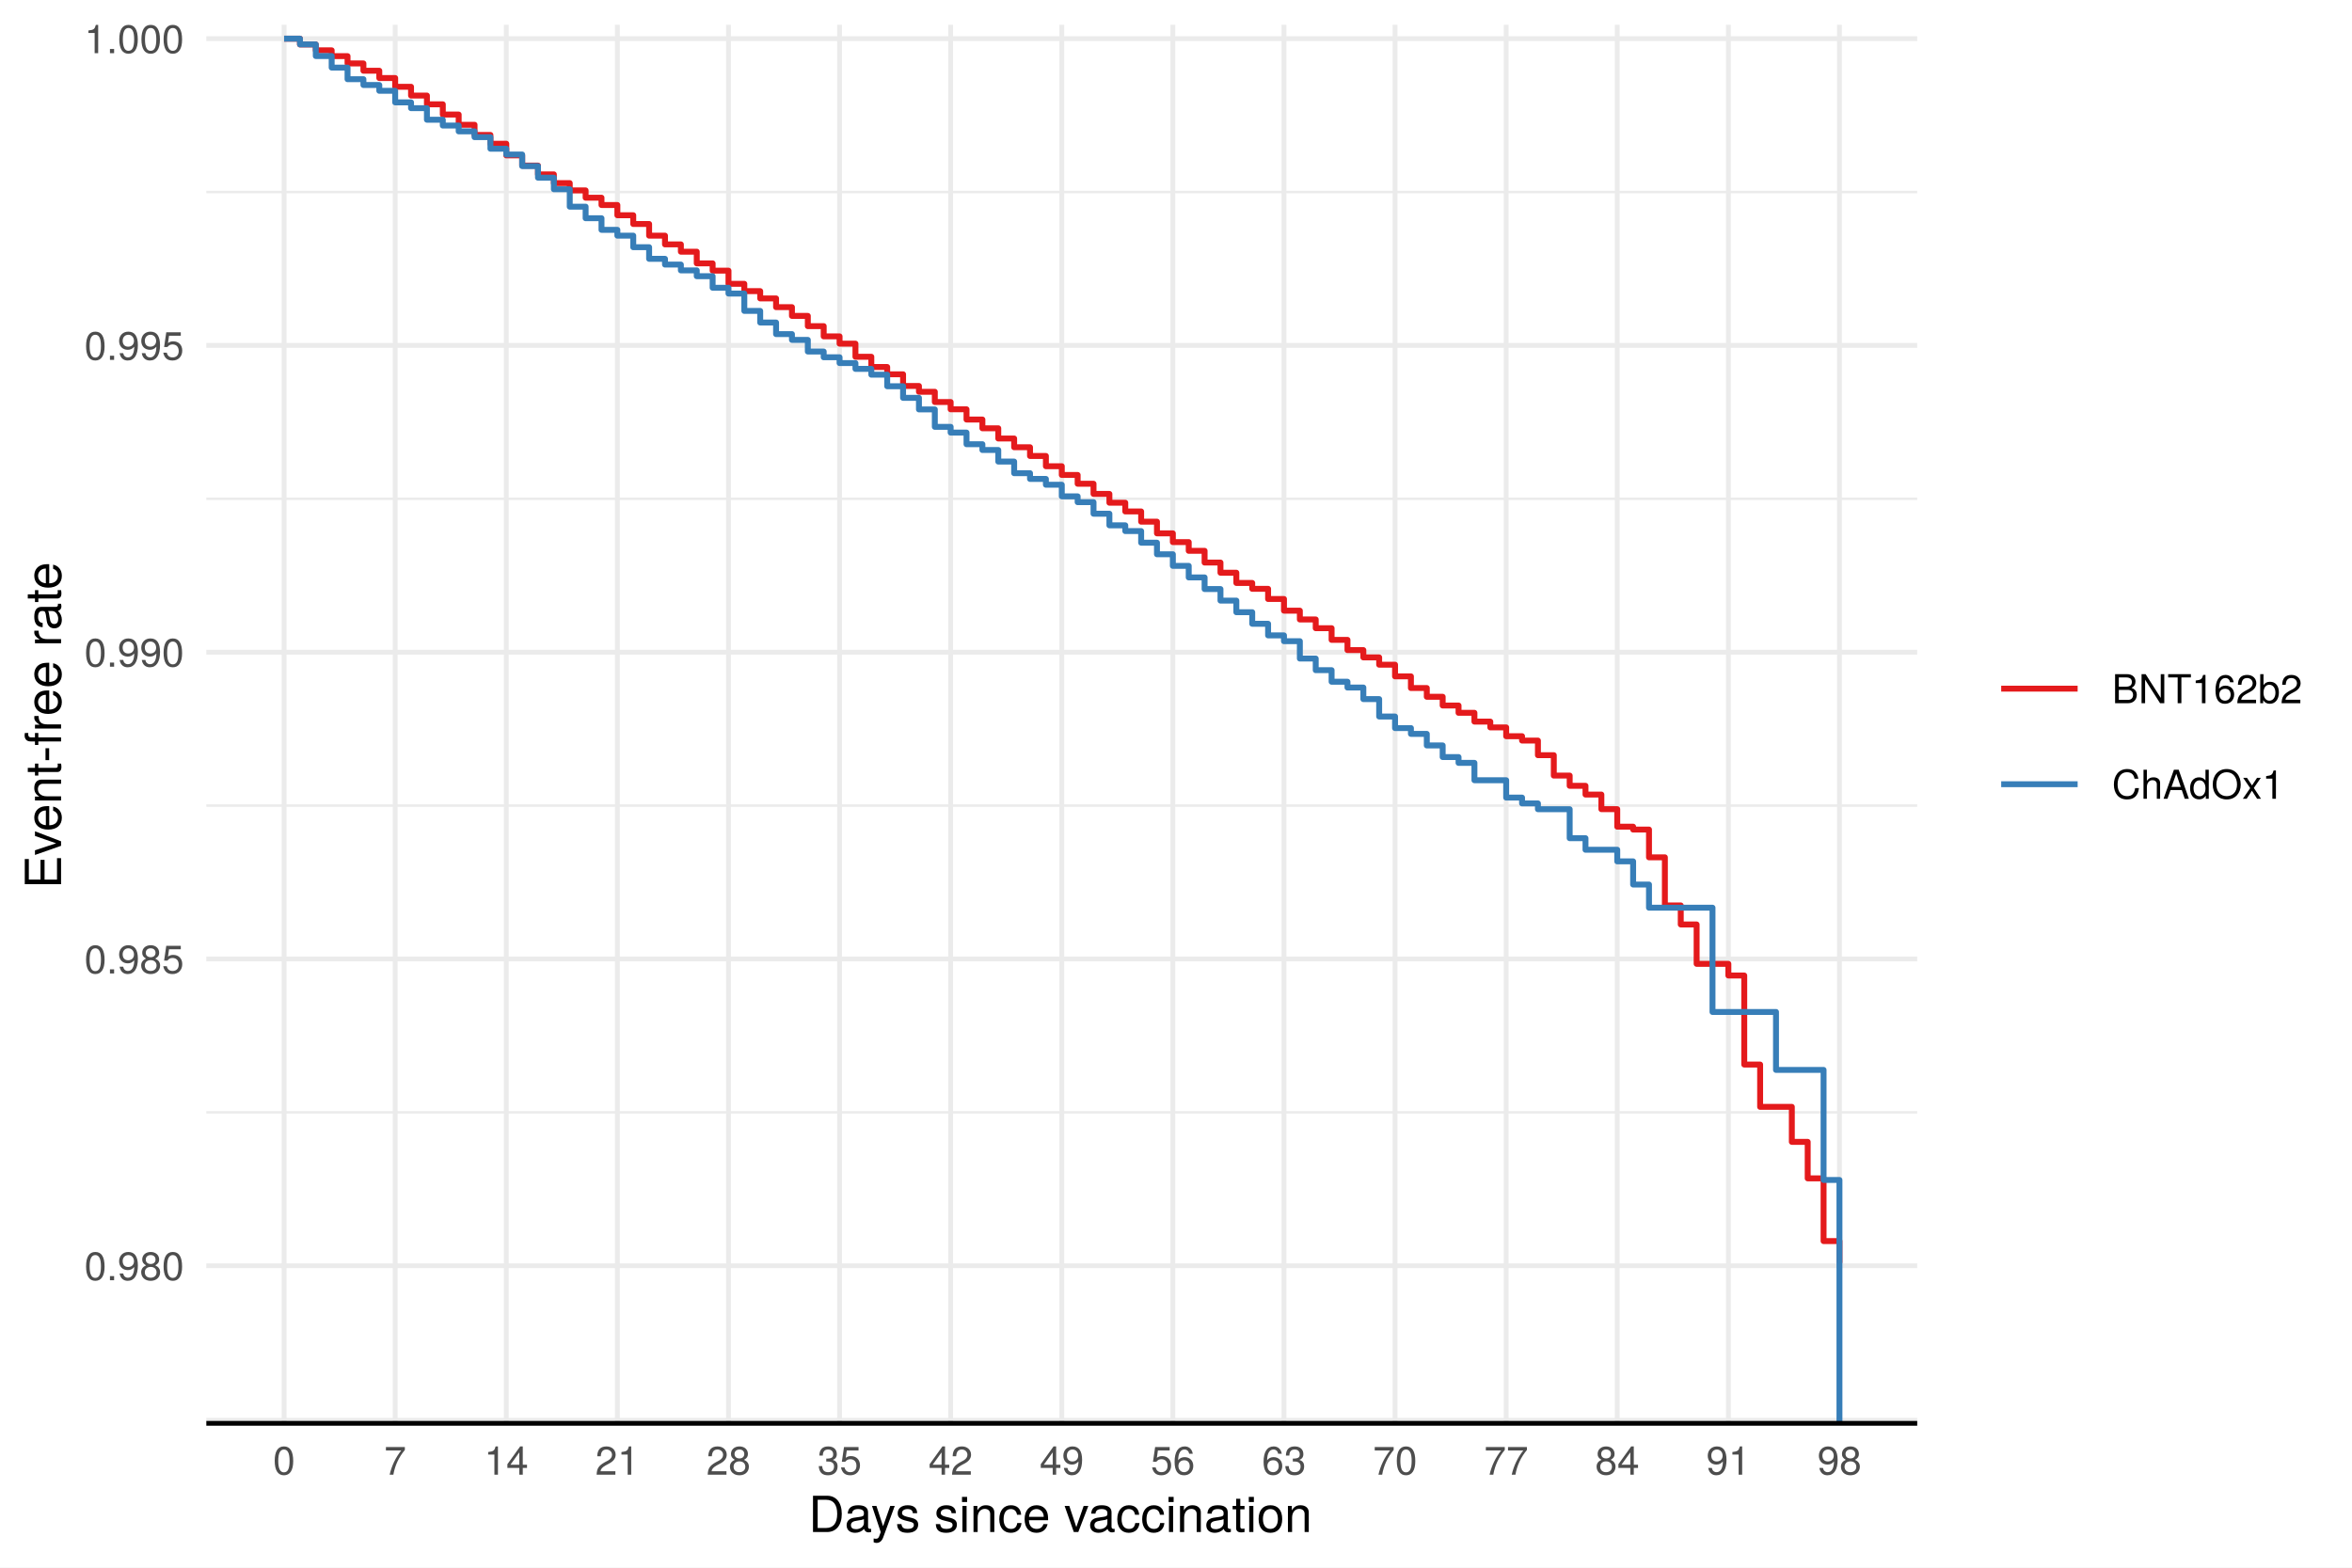
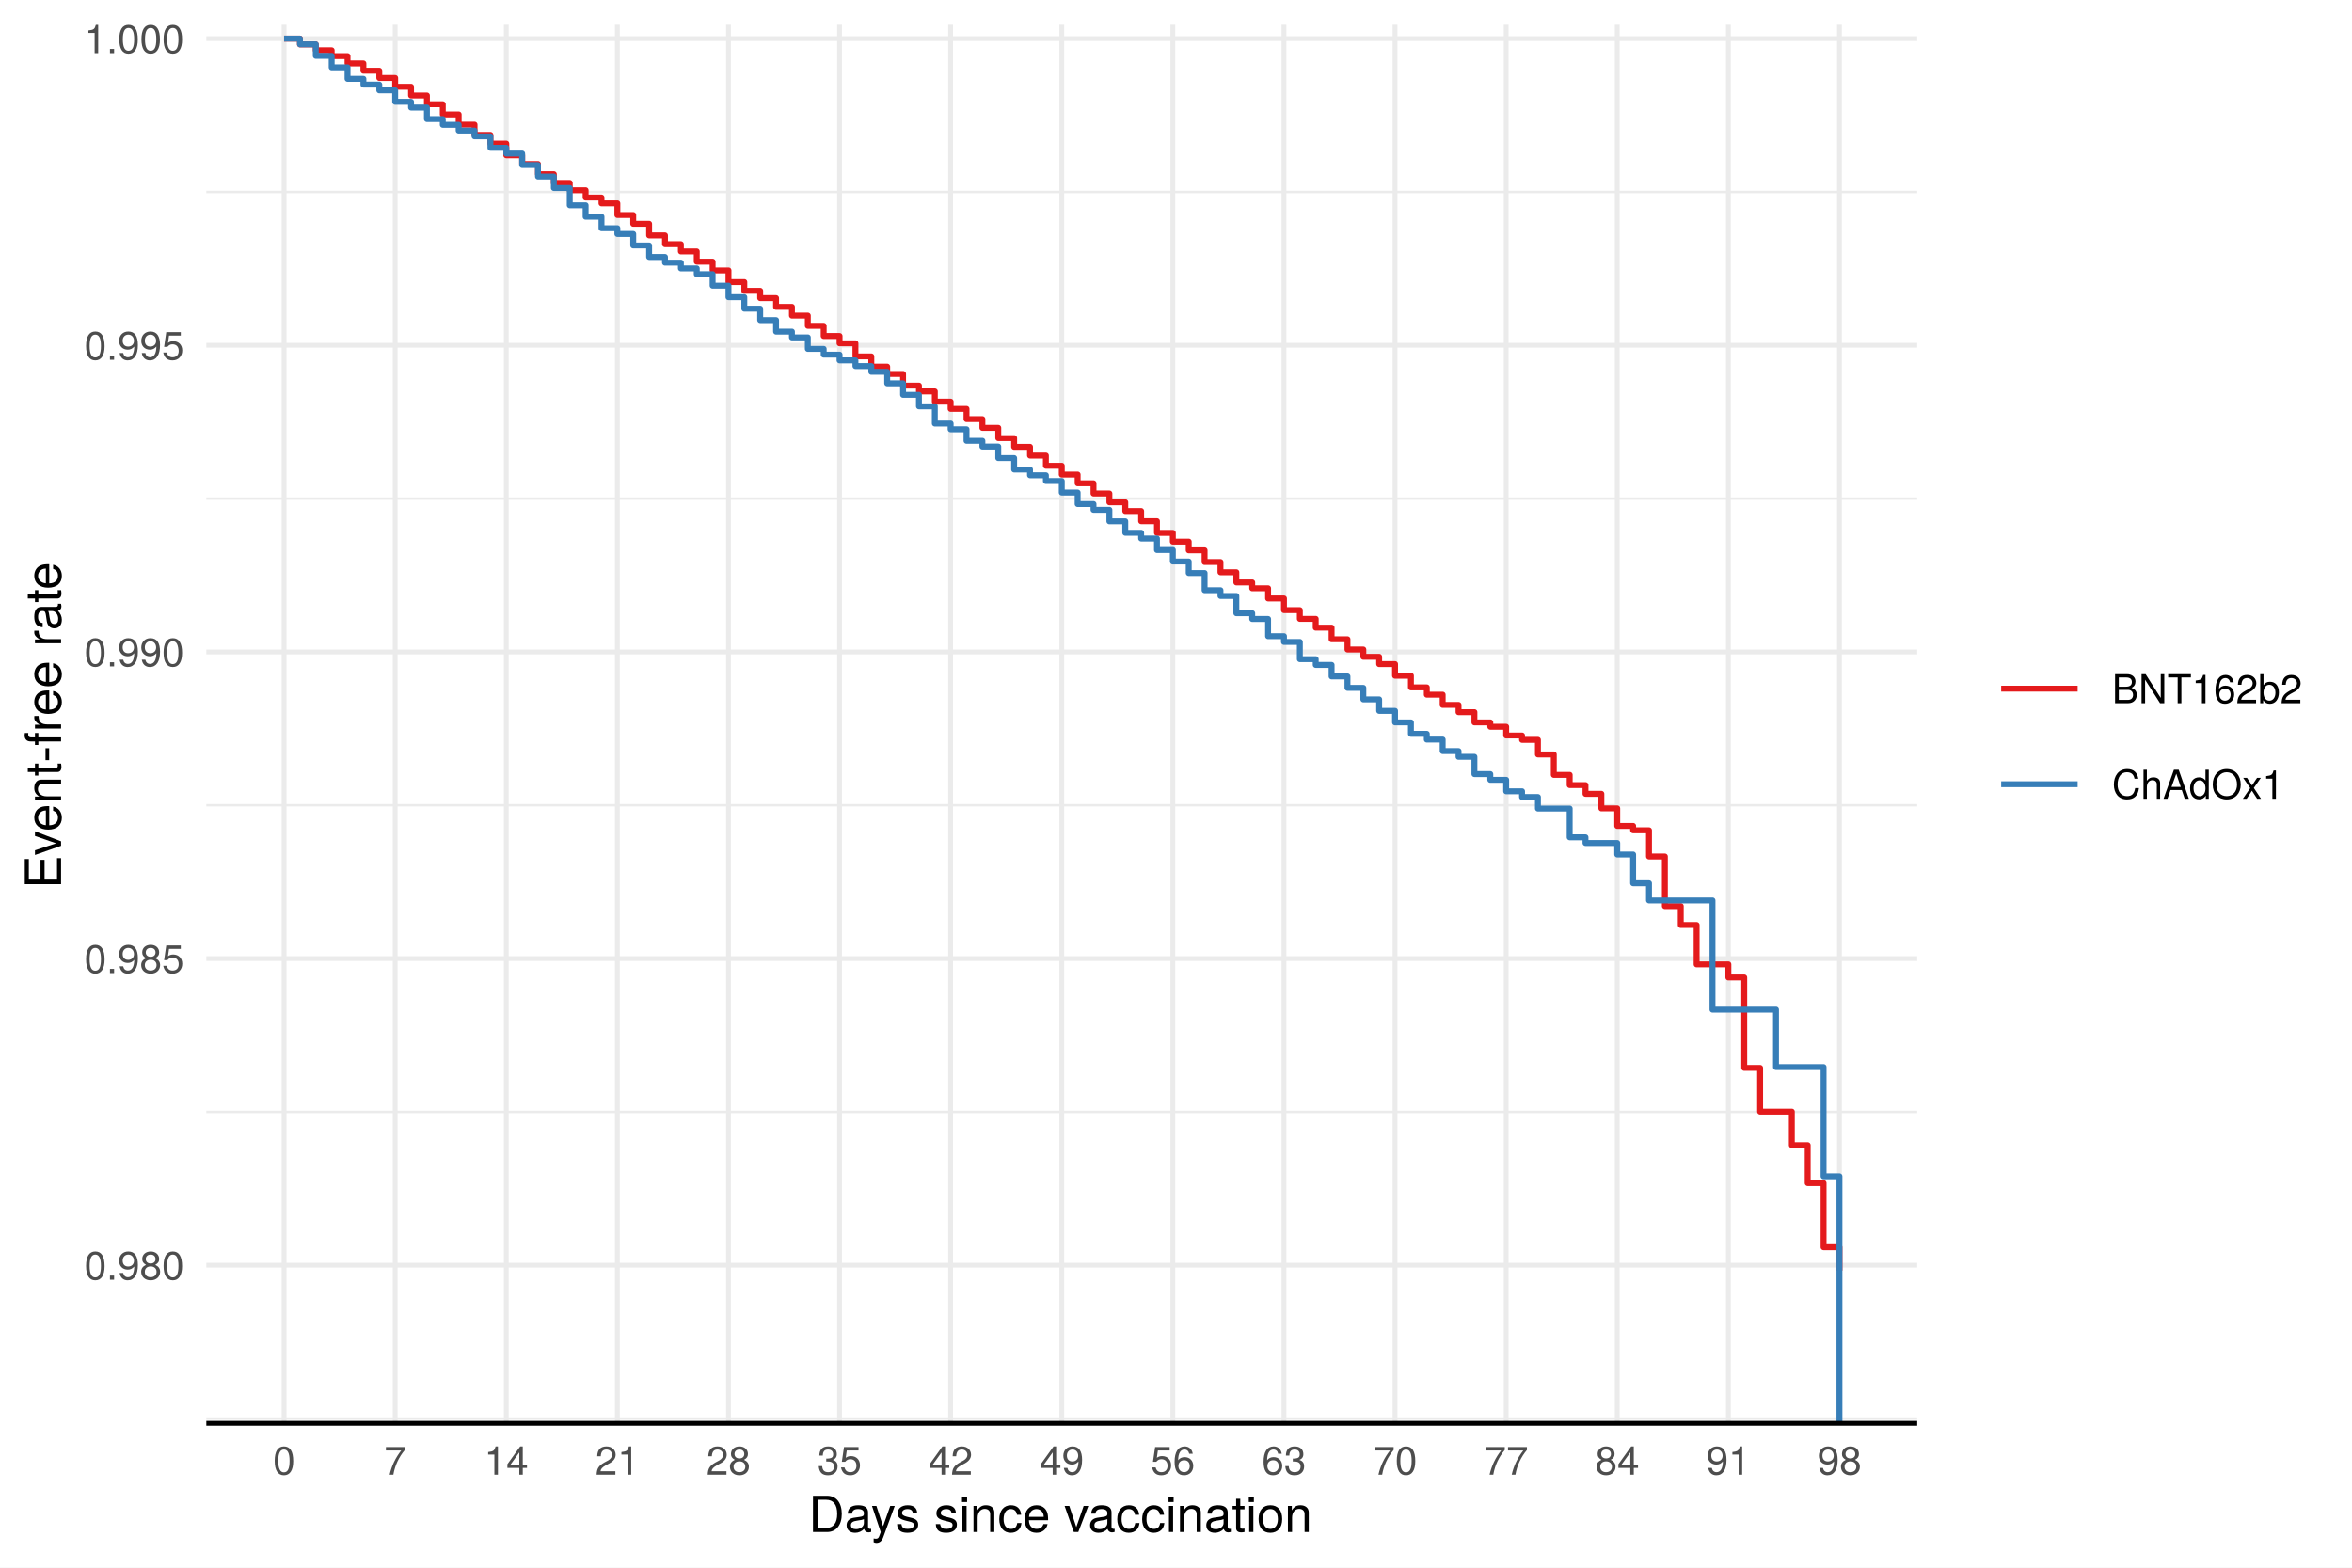
<svg xmlns="http://www.w3.org/2000/svg" viewBox="0 0 425.20 283.46">
  <defs>
    <style type="text/css">
    line, polyline, polygon, path, rect, circle {
      fill: none;
      stroke: #000000;
      stroke-linecap: round;
      stroke-linejoin: round;
      stroke-miterlimit: 10.00;
    }
  </style>
  </defs>
  <rect width="100%" height="100%" style="stroke: none; fill: #FFFFFF;" />
  <defs>
    <clipPath id="cpMzcuMzB8MzQ2LjYwfDI1Ny4zNnw0LjQ4">
      <rect x="37.30" y="4.48" width="309.30" height="252.88" />
    </clipPath>
  </defs>
-   <polyline points="37.30,256.60 346.60,256.60 " style="stroke-width: 0.44; stroke: #EBEBEB; stroke-linecap: butt;" clip-path="url(#cpMzcuMzB8MzQ2LjYwfDI1Ny4zNnw0LjQ4)" />
-   <polyline points="37.30,201.13 346.60,201.13 " style="stroke-width: 0.44; stroke: #EBEBEB; stroke-linecap: butt;" clip-path="url(#cpMzcuMzB8MzQ2LjYwfDI1Ny4zNnw0LjQ4)" />
-   <polyline points="37.30,145.66 346.60,145.66 " style="stroke-width: 0.44; stroke: #EBEBEB; stroke-linecap: butt;" clip-path="url(#cpMzcuMzB8MzQ2LjYwfDI1Ny4zNnw0LjQ4)" />
-   <polyline points="37.30,90.19 346.60,90.19 " style="stroke-width: 0.44; stroke: #EBEBEB; stroke-linecap: butt;" clip-path="url(#cpMzcuMzB8MzQ2LjYwfDI1Ny4zNnw0LjQ4)" />
-   <polyline points="37.30,34.72 346.60,34.72 " style="stroke-width: 0.44; stroke: #EBEBEB; stroke-linecap: butt;" clip-path="url(#cpMzcuMzB8MzQ2LjYwfDI1Ny4zNnw0LjQ4)" />
-   <polyline points="37.30,228.87 346.60,228.87 " style="stroke-width: 0.87; stroke: #EBEBEB; stroke-linecap: butt;" clip-path="url(#cpMzcuMzB8MzQ2LjYwfDI1Ny4zNnw0LjQ4)" />
-   <polyline points="37.30,173.40 346.60,173.40 " style="stroke-width: 0.87; stroke: #EBEBEB; stroke-linecap: butt;" clip-path="url(#cpMzcuMzB8MzQ2LjYwfDI1Ny4zNnw0LjQ4)" />
-   <polyline points="37.30,117.93 346.60,117.93 " style="stroke-width: 0.87; stroke: #EBEBEB; stroke-linecap: butt;" clip-path="url(#cpMzcuMzB8MzQ2LjYwfDI1Ny4zNnw0LjQ4)" />
-   <polyline points="37.30,62.46 346.60,62.46 " style="stroke-width: 0.87; stroke: #EBEBEB; stroke-linecap: butt;" clip-path="url(#cpMzcuMzB8MzQ2LjYwfDI1Ny4zNnw0LjQ4)" />
+   <polyline points="37.30,256.50 346.60,256.50 " style="stroke-width: 0.44; stroke: #EBEBEB; stroke-linecap: butt;" clip-path="url(#cpMzcuMzB8MzQ2LjYwfDI1Ny4zNnw0LjQ4)" />
+   <polyline points="37.30,201.05 346.60,201.05 " style="stroke-width: 0.44; stroke: #EBEBEB; stroke-linecap: butt;" clip-path="url(#cpMzcuMzB8MzQ2LjYwfDI1Ny4zNnw0LjQ4)" />
+   <polyline points="37.30,145.60 346.60,145.60 " style="stroke-width: 0.44; stroke: #EBEBEB; stroke-linecap: butt;" clip-path="url(#cpMzcuMzB8MzQ2LjYwfDI1Ny4zNnw0LjQ4)" />
+   <polyline points="37.30,90.16 346.60,90.16 " style="stroke-width: 0.44; stroke: #EBEBEB; stroke-linecap: butt;" clip-path="url(#cpMzcuMzB8MzQ2LjYwfDI1Ny4zNnw0LjQ4)" />
+   <polyline points="37.30,34.71 346.60,34.71 " style="stroke-width: 0.44; stroke: #EBEBEB; stroke-linecap: butt;" clip-path="url(#cpMzcuMzB8MzQ2LjYwfDI1Ny4zNnw0LjQ4)" />
+   <polyline points="37.30,228.77 346.60,228.77 " style="stroke-width: 0.87; stroke: #EBEBEB; stroke-linecap: butt;" clip-path="url(#cpMzcuMzB8MzQ2LjYwfDI1Ny4zNnw0LjQ4)" />
+   <polyline points="37.30,173.33 346.60,173.33 " style="stroke-width: 0.87; stroke: #EBEBEB; stroke-linecap: butt;" clip-path="url(#cpMzcuMzB8MzQ2LjYwfDI1Ny4zNnw0LjQ4)" />
+   <polyline points="37.30,117.88 346.60,117.88 " style="stroke-width: 0.87; stroke: #EBEBEB; stroke-linecap: butt;" clip-path="url(#cpMzcuMzB8MzQ2LjYwfDI1Ny4zNnw0LjQ4)" />
+   <polyline points="37.30,62.43 346.60,62.43 " style="stroke-width: 0.87; stroke: #EBEBEB; stroke-linecap: butt;" clip-path="url(#cpMzcuMzB8MzQ2LjYwfDI1Ny4zNnw0LjQ4)" />
  <polyline points="37.30,6.99 346.60,6.99 " style="stroke-width: 0.87; stroke: #EBEBEB; stroke-linecap: butt;" clip-path="url(#cpMzcuMzB8MzQ2LjYwfDI1Ny4zNnw0LjQ4)" />
  <polyline points="51.36,257.36 51.36,4.48 " style="stroke-width: 0.87; stroke: #EBEBEB; stroke-linecap: butt;" clip-path="url(#cpMzcuMzB8MzQ2LjYwfDI1Ny4zNnw0LjQ4)" />
  <polyline points="71.44,257.36 71.44,4.48 " style="stroke-width: 0.87; stroke: #EBEBEB; stroke-linecap: butt;" clip-path="url(#cpMzcuMzB8MzQ2LjYwfDI1Ny4zNnw0LjQ4)" />
  <polyline points="91.53,257.36 91.53,4.48 " style="stroke-width: 0.87; stroke: #EBEBEB; stroke-linecap: butt;" clip-path="url(#cpMzcuMzB8MzQ2LjYwfDI1Ny4zNnw0LjQ4)" />
  <polyline points="111.61,257.36 111.61,4.48 " style="stroke-width: 0.87; stroke: #EBEBEB; stroke-linecap: butt;" clip-path="url(#cpMzcuMzB8MzQ2LjYwfDI1Ny4zNnw0LjQ4)" />
  <polyline points="131.70,257.36 131.70,4.48 " style="stroke-width: 0.87; stroke: #EBEBEB; stroke-linecap: butt;" clip-path="url(#cpMzcuMzB8MzQ2LjYwfDI1Ny4zNnw0LjQ4)" />
  <polyline points="151.78,257.36 151.78,4.48 " style="stroke-width: 0.87; stroke: #EBEBEB; stroke-linecap: butt;" clip-path="url(#cpMzcuMzB8MzQ2LjYwfDI1Ny4zNnw0LjQ4)" />
  <polyline points="171.86,257.36 171.86,4.48 " style="stroke-width: 0.87; stroke: #EBEBEB; stroke-linecap: butt;" clip-path="url(#cpMzcuMzB8MzQ2LjYwfDI1Ny4zNnw0LjQ4)" />
  <polyline points="191.95,257.36 191.95,4.48 " style="stroke-width: 0.87; stroke: #EBEBEB; stroke-linecap: butt;" clip-path="url(#cpMzcuMzB8MzQ2LjYwfDI1Ny4zNnw0LjQ4)" />
  <polyline points="212.03,257.36 212.03,4.48 " style="stroke-width: 0.87; stroke: #EBEBEB; stroke-linecap: butt;" clip-path="url(#cpMzcuMzB8MzQ2LjYwfDI1Ny4zNnw0LjQ4)" />
  <polyline points="232.12,257.36 232.12,4.48 " style="stroke-width: 0.87; stroke: #EBEBEB; stroke-linecap: butt;" clip-path="url(#cpMzcuMzB8MzQ2LjYwfDI1Ny4zNnw0LjQ4)" />
  <polyline points="252.20,257.36 252.20,4.48 " style="stroke-width: 0.87; stroke: #EBEBEB; stroke-linecap: butt;" clip-path="url(#cpMzcuMzB8MzQ2LjYwfDI1Ny4zNnw0LjQ4)" />
  <polyline points="272.29,257.36 272.29,4.48 " style="stroke-width: 0.87; stroke: #EBEBEB; stroke-linecap: butt;" clip-path="url(#cpMzcuMzB8MzQ2LjYwfDI1Ny4zNnw0LjQ4)" />
  <polyline points="292.37,257.36 292.37,4.48 " style="stroke-width: 0.87; stroke: #EBEBEB; stroke-linecap: butt;" clip-path="url(#cpMzcuMzB8MzQ2LjYwfDI1Ny4zNnw0LjQ4)" />
  <polyline points="312.46,257.36 312.46,4.48 " style="stroke-width: 0.87; stroke: #EBEBEB; stroke-linecap: butt;" clip-path="url(#cpMzcuMzB8MzQ2LjYwfDI1Ny4zNnw0LjQ4)" />
  <polyline points="332.54,257.36 332.54,4.48 " style="stroke-width: 0.87; stroke: #EBEBEB; stroke-linecap: butt;" clip-path="url(#cpMzcuMzB8MzQ2LjYwfDI1Ny4zNnw0LjQ4)" />
-   <polyline points="51.36,6.99 54.23,6.99 54.23,8.04 57.09,8.04 57.09,9.10 59.96,9.10 59.96,10.15 62.83,10.15 62.83,11.47 65.70,11.47 65.70,12.79 68.57,12.79 68.57,14.11 71.44,14.11 71.44,15.69 74.31,15.69 74.31,17.28 77.18,17.28 77.18,18.86 80.05,18.86 80.05,20.71 82.92,20.71 82.92,22.56 85.79,22.56 85.79,24.40 88.66,24.40 88.66,25.99 91.53,25.99 91.53,28.10 94.40,28.10 94.40,29.94 97.26,29.94 97.26,31.53 100.13,31.53 100.13,33.11 103.00,33.11 103.00,34.43 105.87,34.43 105.87,35.75 108.74,35.75 108.74,37.07 111.61,37.07 111.61,38.92 114.48,38.92 114.48,40.50 117.35,40.50 117.35,42.61 120.22,42.61 120.22,44.19 123.09,44.19 123.09,45.51 125.96,45.51 125.96,47.62 128.83,47.62 128.83,48.94 131.70,48.94 131.70,51.32 134.56,51.32 134.56,52.64 137.43,52.64 137.43,53.96 140.30,53.96 140.30,55.54 143.17,55.54 143.17,57.12 146.04,57.12 146.04,58.97 148.91,58.97 148.91,60.82 151.78,60.82 151.78,62.14 154.65,62.14 154.65,64.51 157.52,64.51 157.52,66.36 160.39,66.36 160.39,67.68 163.26,67.68 163.26,69.79 166.13,69.79 166.13,70.84 169.00,70.84 169.00,72.69 171.86,72.69 171.86,74.01 174.73,74.01 174.73,75.86 177.60,75.86 177.60,77.44 180.47,77.44 180.47,79.29 183.34,79.29 183.34,80.87 186.21,80.87 186.21,82.45 189.08,82.45 189.08,84.30 191.95,84.30 191.95,85.88 194.82,85.88 194.82,87.47 197.69,87.47 197.69,89.31 200.56,89.31 200.56,90.90 203.43,90.90 203.43,92.48 206.30,92.48 206.30,94.33 209.16,94.33 209.16,96.44 212.03,96.44 212.03,98.02 214.90,98.02 214.90,99.60 217.77,99.60 217.77,101.72 220.64,101.72 220.64,103.56 223.51,103.56 223.51,105.41 226.38,105.41 226.38,106.47 229.25,106.47 229.25,108.31 232.12,108.31 232.12,110.42 234.99,110.42 234.99,112.01 237.86,112.01 237.86,113.59 240.73,113.59 240.73,115.70 243.60,115.70 243.60,117.55 246.47,117.55 246.47,118.87 249.33,118.87 249.33,120.19 252.20,120.19 252.20,122.30 255.07,122.30 255.07,124.41 257.94,124.41 257.94,125.99 260.81,125.99 260.81,127.57 263.68,127.57 263.68,128.89 266.55,128.89 266.55,130.48 269.42,130.48 269.42,131.53 272.29,131.53 272.29,133.12 275.16,133.12 275.16,133.91 278.03,133.91 278.03,136.55 280.90,136.55 280.90,140.24 283.77,140.24 283.77,142.09 286.63,142.09 286.63,143.67 289.50,143.67 289.50,146.31 292.37,146.31 292.37,149.48 295.24,149.48 295.24,150.00 298.11,150.00 298.11,155.02 300.98,155.02 300.98,163.72 303.85,163.72 303.85,167.16 306.72,167.16 306.72,174.28 309.59,174.28 309.59,174.28 312.46,174.28 312.46,176.39 315.33,176.39 315.33,192.49 318.20,192.49 318.20,200.14 321.07,200.14 321.07,200.14 323.93,200.14 323.93,206.47 326.80,206.47 326.80,213.07 329.67,213.07 329.67,224.41 332.54,224.41 332.54,228.37 " style="stroke-width: 1.07; stroke: #E41A1C; stroke-linecap: butt;" clip-path="url(#cpMzcuMzB8MzQ2LjYwfDI1Ny4zNnw0LjQ4)" />
-   <polyline points="51.36,6.99 54.23,6.99 54.23,8.03 57.09,8.03 57.09,10.13 59.96,10.13 59.96,12.22 62.83,12.22 62.83,14.32 65.70,14.32 65.70,15.37 68.57,15.37 68.57,16.42 71.44,16.42 71.44,18.51 74.31,18.51 74.31,19.56 77.18,19.56 77.18,21.65 80.05,21.65 80.05,22.70 82.92,22.70 82.92,23.75 85.79,23.75 85.79,24.80 88.66,24.80 88.66,26.89 91.53,26.89 91.53,27.94 94.40,27.94 94.40,30.03 97.26,30.03 97.26,32.13 100.13,32.13 100.13,34.22 103.00,34.22 103.00,37.37 105.87,37.37 105.87,39.46 108.74,39.46 108.74,41.56 111.61,41.56 111.61,42.61 114.48,42.61 114.48,44.70 117.35,44.70 117.35,46.80 120.22,46.80 120.22,47.84 123.09,47.84 123.09,48.89 125.96,48.89 125.96,49.94 128.83,49.94 128.83,52.03 131.70,52.03 131.70,53.08 134.56,53.08 134.56,56.22 137.43,56.22 137.43,58.32 140.30,58.32 140.30,60.41 143.17,60.41 143.17,61.46 146.04,61.46 146.04,63.56 148.91,63.56 148.91,64.60 151.78,64.60 151.78,65.65 154.65,65.65 154.65,66.70 157.52,66.70 157.52,67.75 160.39,67.75 160.39,69.84 163.26,69.84 163.26,71.94 166.13,71.94 166.13,74.03 169.00,74.03 169.00,77.18 171.86,77.18 171.86,78.22 174.73,78.22 174.73,80.32 177.60,80.32 177.60,81.37 180.47,81.37 180.47,83.46 183.34,83.46 183.34,85.56 186.21,85.56 186.21,86.60 189.08,86.60 189.08,87.65 191.95,87.65 191.95,89.75 194.82,89.75 194.82,90.80 197.69,90.80 197.69,92.89 200.56,92.89 200.56,94.99 203.43,94.99 203.43,96.03 206.30,96.03 206.30,98.13 209.16,98.13 209.16,100.22 212.03,100.22 212.03,102.32 214.90,102.32 214.90,104.41 217.77,104.41 217.77,106.51 220.64,106.51 220.64,108.60 223.51,108.60 223.51,110.70 226.38,110.70 226.38,112.79 229.25,112.79 229.25,114.89 232.12,114.89 232.12,115.94 234.99,115.94 234.99,119.08 237.86,119.08 237.86,121.18 240.73,121.18 240.73,123.27 243.60,123.27 243.60,124.32 246.47,124.32 246.47,126.41 249.33,126.41 249.33,129.56 252.20,129.56 252.20,131.65 255.07,131.65 255.07,132.70 257.94,132.70 257.94,134.79 260.81,134.79 260.81,136.89 263.68,136.89 263.68,137.94 266.55,137.94 266.55,141.08 269.42,141.08 269.42,141.08 272.29,141.08 272.29,144.22 275.16,144.22 275.16,145.27 278.03,145.27 278.03,146.32 280.90,146.32 280.90,146.32 283.77,146.32 283.77,151.56 286.63,151.56 286.63,153.65 289.50,153.65 289.50,153.65 292.37,153.65 292.37,155.75 295.24,155.75 295.24,159.94 298.11,159.94 298.11,164.13 300.98,164.13 300.98,164.13 303.85,164.13 303.85,164.13 306.72,164.13 306.72,164.13 309.59,164.13 309.59,182.98 312.46,182.98 312.46,182.98 315.33,182.98 315.33,182.98 318.20,182.98 318.20,182.98 321.07,182.98 321.07,193.46 323.93,193.46 323.93,193.46 326.80,193.46 326.80,193.46 329.67,193.46 329.67,213.36 332.54,213.36 332.54,257.36 " style="stroke-width: 1.07; stroke: #377EB8; stroke-linecap: butt;" clip-path="url(#cpMzcuMzB8MzQ2LjYwfDI1Ny4zNnw0LjQ4)" />
+   <polyline points="51.36,6.99 54.23,6.99 54.23,8.04 57.09,8.04 57.09,9.10 59.96,9.10 59.96,10.15 62.83,10.15 62.83,11.47 65.70,11.47 65.70,12.79 68.57,12.79 68.57,14.10 71.44,14.10 71.44,15.69 74.31,15.69 74.31,17.27 77.18,17.27 77.18,18.85 80.05,18.85 80.05,20.69 82.92,20.69 82.92,22.54 85.79,22.54 85.79,24.39 88.66,24.39 88.66,25.97 91.53,25.97 91.53,28.08 94.40,28.08 94.40,29.66 97.26,29.66 97.26,31.50 100.13,31.50 100.13,33.08 103.00,33.08 103.00,34.40 105.87,34.40 105.87,35.72 108.74,35.72 108.74,36.77 111.61,36.77 111.61,38.88 114.48,38.88 114.48,40.47 117.35,40.47 117.35,42.57 120.22,42.57 120.22,44.16 123.09,44.16 123.09,45.47 125.96,45.47 125.96,47.32 128.83,47.32 128.83,48.90 131.70,48.90 131.70,51.01 134.56,51.01 134.56,52.59 137.43,52.59 137.43,53.91 140.30,53.91 140.30,55.49 143.17,55.49 143.17,57.07 146.04,57.07 146.04,58.92 148.91,58.92 148.91,60.76 151.78,60.76 151.78,62.08 154.65,62.08 154.65,64.45 157.52,64.45 157.52,66.30 160.39,66.30 160.39,67.62 163.26,67.62 163.26,69.73 166.13,69.73 166.13,70.78 169.00,70.78 169.00,72.63 171.86,72.63 171.86,73.94 174.73,73.94 174.73,75.79 177.60,75.79 177.60,77.37 180.47,77.37 180.47,79.22 183.34,79.22 183.34,80.80 186.21,80.80 186.21,82.38 189.08,82.38 189.08,84.22 191.95,84.22 191.95,85.81 194.82,85.81 194.82,87.39 197.69,87.39 197.69,89.23 200.56,89.23 200.56,90.82 203.43,90.82 203.43,92.40 206.30,92.40 206.30,94.24 209.16,94.24 209.16,96.35 212.03,96.35 212.03,97.93 214.90,97.93 214.90,99.51 217.77,99.51 217.77,101.62 220.64,101.62 220.64,103.47 223.51,103.47 223.51,105.31 226.38,105.31 226.38,106.37 229.25,106.37 229.25,108.21 232.12,108.21 232.12,110.32 234.99,110.32 234.99,111.90 237.86,111.90 237.86,113.49 240.73,113.49 240.73,115.59 243.60,115.59 243.60,117.44 246.47,117.44 246.47,118.76 249.33,118.76 249.33,120.08 252.20,120.08 252.20,122.18 255.07,122.18 255.07,124.29 257.94,124.29 257.94,125.61 260.81,125.61 260.81,127.46 263.68,127.46 263.68,128.77 266.55,128.77 266.55,130.62 269.42,130.62 269.42,131.41 272.29,131.41 272.29,132.99 275.16,132.99 275.16,133.78 278.03,133.78 278.03,136.42 280.90,136.42 280.90,140.11 283.77,140.11 283.77,141.96 286.63,141.96 286.63,143.54 289.50,143.54 289.50,146.17 292.37,146.17 292.37,149.34 295.24,149.34 295.24,150.13 298.11,150.13 298.11,154.87 300.98,154.87 300.98,163.84 303.85,163.84 303.85,167.26 306.72,167.26 306.72,174.38 309.59,174.38 309.59,174.38 312.46,174.38 312.46,176.75 315.33,176.75 315.33,193.10 318.20,193.10 318.20,201.00 321.07,201.00 321.07,201.00 323.93,201.00 323.93,207.07 326.80,207.07 326.80,213.92 329.67,213.92 329.67,225.52 332.54,225.52 332.54,229.74 " style="stroke-width: 1.07; stroke: #E41A1C; stroke-linecap: butt;" clip-path="url(#cpMzcuMzB8MzQ2LjYwfDI1Ny4zNnw0LjQ4)" />
+   <polyline points="51.36,6.99 54.23,6.99 54.23,8.03 57.09,8.03 57.09,10.10 59.96,10.10 59.96,12.18 62.83,12.18 62.83,14.26 65.70,14.26 65.70,15.30 68.57,15.30 68.57,16.34 71.44,16.34 71.44,18.41 74.31,18.41 74.31,19.45 77.18,19.45 77.18,21.53 80.05,21.53 80.05,22.57 82.92,22.57 82.92,23.61 85.79,23.61 85.79,24.65 88.66,24.65 88.66,26.73 91.53,26.73 91.53,27.77 94.40,27.77 94.40,29.84 97.26,29.84 97.26,31.92 100.13,31.92 100.13,34.00 103.00,34.00 103.00,37.12 105.87,37.12 105.87,39.19 108.74,39.19 108.74,41.27 111.61,41.27 111.61,42.31 114.48,42.31 114.48,44.39 117.35,44.39 117.35,46.47 120.22,46.47 120.22,47.50 123.09,47.50 123.09,48.54 125.96,48.54 125.96,49.58 128.83,49.58 128.83,51.66 131.70,51.66 131.70,53.74 134.56,53.74 134.56,55.82 137.43,55.82 137.43,57.89 140.30,57.89 140.30,59.97 143.17,59.97 143.17,61.01 146.04,61.01 146.04,63.09 148.91,63.09 148.91,64.13 151.78,64.13 151.78,65.17 154.65,65.17 154.65,66.20 157.52,66.20 157.52,67.24 160.39,67.24 160.39,69.32 163.26,69.32 163.26,71.40 166.13,71.40 166.13,73.48 169.00,73.48 169.00,76.59 171.86,76.59 171.86,77.63 174.73,77.63 174.73,79.71 177.60,79.71 177.60,80.75 180.47,80.75 180.47,82.83 183.34,82.83 183.34,84.90 186.21,84.90 186.21,85.94 189.08,85.94 189.08,86.98 191.95,86.98 191.95,89.06 194.82,89.06 194.82,91.14 197.69,91.14 197.69,92.18 200.56,92.18 200.56,94.26 203.43,94.26 203.43,96.33 206.30,96.33 206.30,97.37 209.16,97.37 209.16,99.45 212.03,99.45 212.03,101.53 214.90,101.53 214.90,103.61 217.77,103.61 217.77,106.72 220.64,106.72 220.64,107.76 223.51,107.76 223.51,110.88 226.38,110.88 226.38,111.92 229.25,111.92 229.25,115.03 232.12,115.03 232.12,116.07 234.99,116.07 234.99,119.19 237.86,119.19 237.86,120.23 240.73,120.23 240.73,122.31 243.60,122.31 243.60,124.38 246.47,124.38 246.47,126.46 249.33,126.46 249.33,128.54 252.20,128.54 252.20,130.62 255.07,130.62 255.07,132.69 257.94,132.69 257.94,133.73 260.81,133.73 260.81,135.81 263.68,135.81 263.68,136.85 266.55,136.85 266.55,139.97 269.42,139.97 269.42,141.01 272.29,141.01 272.29,143.08 275.16,143.08 275.16,144.12 278.03,144.12 278.03,146.20 280.90,146.20 280.90,146.20 283.77,146.20 283.77,151.40 286.63,151.40 286.63,152.43 289.50,152.43 289.50,152.43 292.37,152.43 292.37,154.51 295.24,154.51 295.24,159.71 298.11,159.71 298.11,162.82 300.98,162.82 300.98,162.82 303.85,162.82 303.85,162.82 306.72,162.82 306.72,162.82 309.59,162.82 309.59,182.56 312.46,182.56 312.46,182.56 315.33,182.56 315.33,182.56 318.20,182.56 318.20,182.56 321.07,182.56 321.07,192.95 323.93,192.95 323.93,192.95 326.80,192.95 326.80,192.95 329.67,192.95 329.67,212.69 332.54,212.69 332.54,257.36 " style="stroke-width: 1.07; stroke: #377EB8; stroke-linecap: butt;" clip-path="url(#cpMzcuMzB8MzQ2LjYwfDI1Ny4zNnw0LjQ4)" />
  <defs>
    <clipPath id="cpMC4wMHw0MjUuMjB8MjgzLjQ2fDAuMDA=">
      <rect x="0.00" y="0.00" width="425.20" height="283.46" />
    </clipPath>
  </defs>
  <g clip-path="url(#cpMC4wMHw0MjUuMjB8MjgzLjQ2fDAuMDA=)">
-     <text x="15.25" y="231.49" style="font-size: 7.20px; fill: #4D4D4D; font-family: TeX Gyre Heros;" textLength="18.01px" lengthAdjust="spacingAndGlyphs">0.980</text>
+     <text x="15.25" y="231.40" style="font-size: 7.20px; fill: #4D4D4D; font-family: TeX Gyre Heros;" textLength="18.01px" lengthAdjust="spacingAndGlyphs">0.980</text>
  </g>
  <g clip-path="url(#cpMC4wMHw0MjUuMjB8MjgzLjQ2fDAuMDA=)">
-     <text x="15.25" y="176.02" style="font-size: 7.20px; fill: #4D4D4D; font-family: TeX Gyre Heros;" textLength="18.01px" lengthAdjust="spacingAndGlyphs">0.985</text>
+     <text x="15.25" y="175.95" style="font-size: 7.20px; fill: #4D4D4D; font-family: TeX Gyre Heros;" textLength="18.01px" lengthAdjust="spacingAndGlyphs">0.985</text>
  </g>
  <g clip-path="url(#cpMC4wMHw0MjUuMjB8MjgzLjQ2fDAuMDA=)">
-     <text x="15.25" y="120.55" style="font-size: 7.20px; fill: #4D4D4D; font-family: TeX Gyre Heros;" textLength="18.01px" lengthAdjust="spacingAndGlyphs">0.990</text>
+     <text x="15.25" y="120.50" style="font-size: 7.20px; fill: #4D4D4D; font-family: TeX Gyre Heros;" textLength="18.01px" lengthAdjust="spacingAndGlyphs">0.990</text>
  </g>
  <g clip-path="url(#cpMC4wMHw0MjUuMjB8MjgzLjQ2fDAuMDA=)">
-     <text x="15.25" y="65.08" style="font-size: 7.20px; fill: #4D4D4D; font-family: TeX Gyre Heros;" textLength="18.01px" lengthAdjust="spacingAndGlyphs">0.995</text>
+     <text x="15.25" y="65.06" style="font-size: 7.20px; fill: #4D4D4D; font-family: TeX Gyre Heros;" textLength="18.01px" lengthAdjust="spacingAndGlyphs">0.995</text>
  </g>
  <g clip-path="url(#cpMC4wMHw0MjUuMjB8MjgzLjQ2fDAuMDA=)">
    <text x="15.25" y="9.61" style="font-size: 7.20px; fill: #4D4D4D; font-family: TeX Gyre Heros;" textLength="18.01px" lengthAdjust="spacingAndGlyphs">1.000</text>
  </g>
  <polyline points="37.30,257.36 346.60,257.36 " style="stroke-width: 0.87; stroke-linecap: butt;" clip-path="url(#cpMC4wMHw0MjUuMjB8MjgzLjQ2fDAuMDA=)" />
  <g clip-path="url(#cpMC4wMHw0MjUuMjB8MjgzLjQ2fDAuMDA=)">
    <text x="49.35" y="266.65" style="font-size: 7.20px; fill: #4D4D4D; font-family: TeX Gyre Heros;" textLength="4.00px" lengthAdjust="spacingAndGlyphs">0</text>
  </g>
  <g clip-path="url(#cpMC4wMHw0MjUuMjB8MjgzLjQ2fDAuMDA=)">
    <text x="69.44" y="266.65" style="font-size: 7.20px; fill: #4D4D4D; font-family: TeX Gyre Heros;" textLength="4.00px" lengthAdjust="spacingAndGlyphs">7</text>
  </g>
  <g clip-path="url(#cpMC4wMHw0MjUuMjB8MjgzLjQ2fDAuMDA=)">
    <text x="87.52" y="266.65" style="font-size: 7.20px; fill: #4D4D4D; font-family: TeX Gyre Heros;" textLength="8.01px" lengthAdjust="spacingAndGlyphs">14</text>
  </g>
  <g clip-path="url(#cpMC4wMHw0MjUuMjB8MjgzLjQ2fDAuMDA=)">
    <text x="107.61" y="266.65" style="font-size: 7.20px; fill: #4D4D4D; font-family: TeX Gyre Heros;" textLength="8.01px" lengthAdjust="spacingAndGlyphs">21</text>
  </g>
  <g clip-path="url(#cpMC4wMHw0MjUuMjB8MjgzLjQ2fDAuMDA=)">
    <text x="127.69" y="266.65" style="font-size: 7.20px; fill: #4D4D4D; font-family: TeX Gyre Heros;" textLength="8.01px" lengthAdjust="spacingAndGlyphs">28</text>
  </g>
  <g clip-path="url(#cpMC4wMHw0MjUuMjB8MjgzLjQ2fDAuMDA=)">
    <text x="147.78" y="266.65" style="font-size: 7.20px; fill: #4D4D4D; font-family: TeX Gyre Heros;" textLength="8.01px" lengthAdjust="spacingAndGlyphs">35</text>
  </g>
  <g clip-path="url(#cpMC4wMHw0MjUuMjB8MjgzLjQ2fDAuMDA=)">
    <text x="167.86" y="266.65" style="font-size: 7.20px; fill: #4D4D4D; font-family: TeX Gyre Heros;" textLength="8.01px" lengthAdjust="spacingAndGlyphs">42</text>
  </g>
  <g clip-path="url(#cpMC4wMHw0MjUuMjB8MjgzLjQ2fDAuMDA=)">
    <text x="187.95" y="266.65" style="font-size: 7.20px; fill: #4D4D4D; font-family: TeX Gyre Heros;" textLength="8.01px" lengthAdjust="spacingAndGlyphs">49</text>
  </g>
  <g clip-path="url(#cpMC4wMHw0MjUuMjB8MjgzLjQ2fDAuMDA=)">
    <text x="208.03" y="266.65" style="font-size: 7.20px; fill: #4D4D4D; font-family: TeX Gyre Heros;" textLength="8.01px" lengthAdjust="spacingAndGlyphs">56</text>
  </g>
  <g clip-path="url(#cpMC4wMHw0MjUuMjB8MjgzLjQ2fDAuMDA=)">
    <text x="228.12" y="266.65" style="font-size: 7.20px; fill: #4D4D4D; font-family: TeX Gyre Heros;" textLength="8.01px" lengthAdjust="spacingAndGlyphs">63</text>
  </g>
  <g clip-path="url(#cpMC4wMHw0MjUuMjB8MjgzLjQ2fDAuMDA=)">
    <text x="248.20" y="266.65" style="font-size: 7.20px; fill: #4D4D4D; font-family: TeX Gyre Heros;" textLength="8.01px" lengthAdjust="spacingAndGlyphs">70</text>
  </g>
  <g clip-path="url(#cpMC4wMHw0MjUuMjB8MjgzLjQ2fDAuMDA=)">
    <text x="268.29" y="266.65" style="font-size: 7.20px; fill: #4D4D4D; font-family: TeX Gyre Heros;" textLength="8.01px" lengthAdjust="spacingAndGlyphs">77</text>
  </g>
  <g clip-path="url(#cpMC4wMHw0MjUuMjB8MjgzLjQ2fDAuMDA=)">
    <text x="288.37" y="266.65" style="font-size: 7.20px; fill: #4D4D4D; font-family: TeX Gyre Heros;" textLength="8.01px" lengthAdjust="spacingAndGlyphs">84</text>
  </g>
  <g clip-path="url(#cpMC4wMHw0MjUuMjB8MjgzLjQ2fDAuMDA=)">
    <text x="308.45" y="266.65" style="font-size: 7.20px; fill: #4D4D4D; font-family: TeX Gyre Heros;" textLength="8.01px" lengthAdjust="spacingAndGlyphs">91</text>
  </g>
  <g clip-path="url(#cpMC4wMHw0MjUuMjB8MjgzLjQ2fDAuMDA=)">
    <text x="328.54" y="266.65" style="font-size: 7.20px; fill: #4D4D4D; font-family: TeX Gyre Heros;" textLength="8.01px" lengthAdjust="spacingAndGlyphs">98</text>
  </g>
  <g clip-path="url(#cpMC4wMHw0MjUuMjB8MjgzLjQ2fDAuMDA=)">
    <text x="146.18" y="277.02" style="font-size: 9.00px; font-family: TeX Gyre Heros;" textLength="91.53px" lengthAdjust="spacingAndGlyphs">Days since vaccination</text>
  </g>
  <g clip-path="url(#cpMC4wMHw0MjUuMjB8MjgzLjQ2fDAuMDA=)">
    <text transform="translate(11.04,160.69) rotate(-90)" style="font-size: 9.00px; font-family: TeX Gyre Heros;" textLength="59.53px" lengthAdjust="spacingAndGlyphs">Event-free rate</text>
  </g>
  <line x1="361.78" y1="124.52" x2="375.60" y2="124.52" style="stroke-width: 1.07; stroke: #E41A1C; stroke-linecap: butt;" clip-path="url(#cpMC4wMHw0MjUuMjB8MjgzLjQ2fDAuMDA=)" />
  <line x1="361.78" y1="141.80" x2="375.60" y2="141.80" style="stroke-width: 1.07; stroke: #377EB8; stroke-linecap: butt;" clip-path="url(#cpMC4wMHw0MjUuMjB8MjgzLjQ2fDAuMDA=)" />
  <g clip-path="url(#cpMC4wMHw0MjUuMjB8MjgzLjQ2fDAuMDA=)">
    <text x="381.81" y="127.15" style="font-size: 7.20px; font-family: TeX Gyre Heros;" textLength="34.42px" lengthAdjust="spacingAndGlyphs">BNT162b2</text>
  </g>
  <g clip-path="url(#cpMC4wMHw0MjUuMjB8MjgzLjQ2fDAuMDA=)">
    <text x="381.81" y="144.43" style="font-size: 7.20px; font-family: TeX Gyre Heros;" textLength="31.21px" lengthAdjust="spacingAndGlyphs">ChAdOx1</text>
  </g>
</svg>
